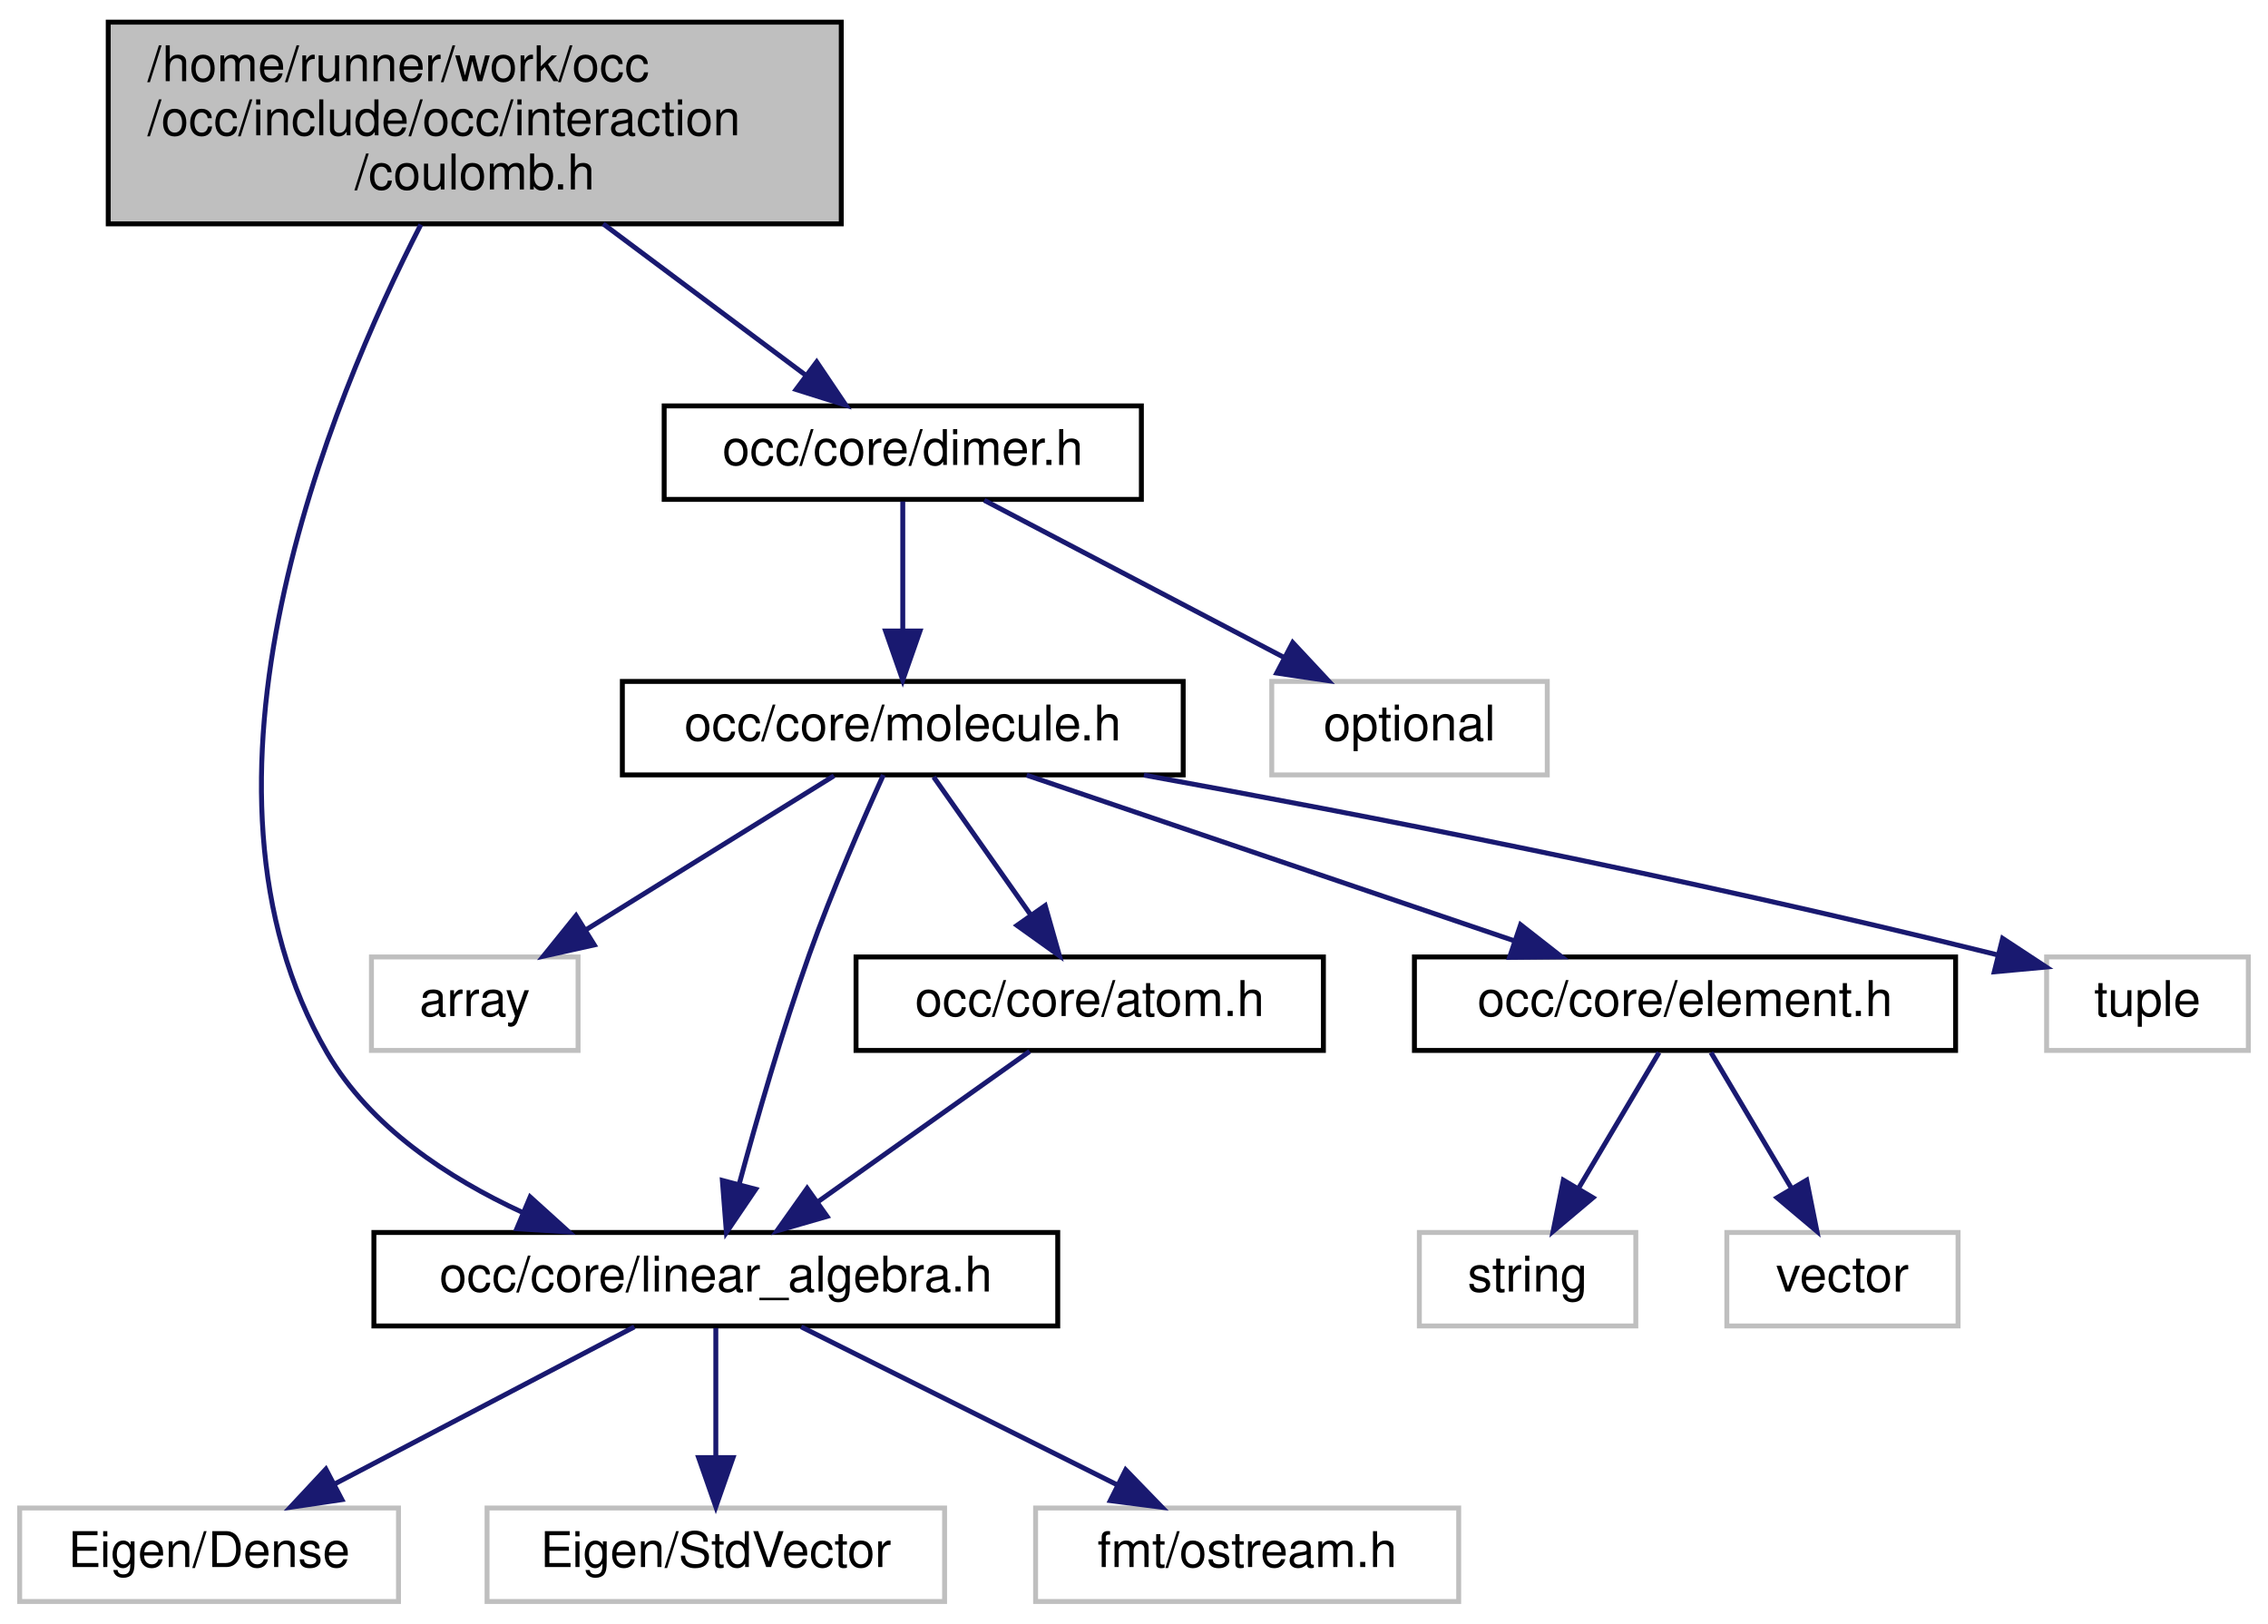
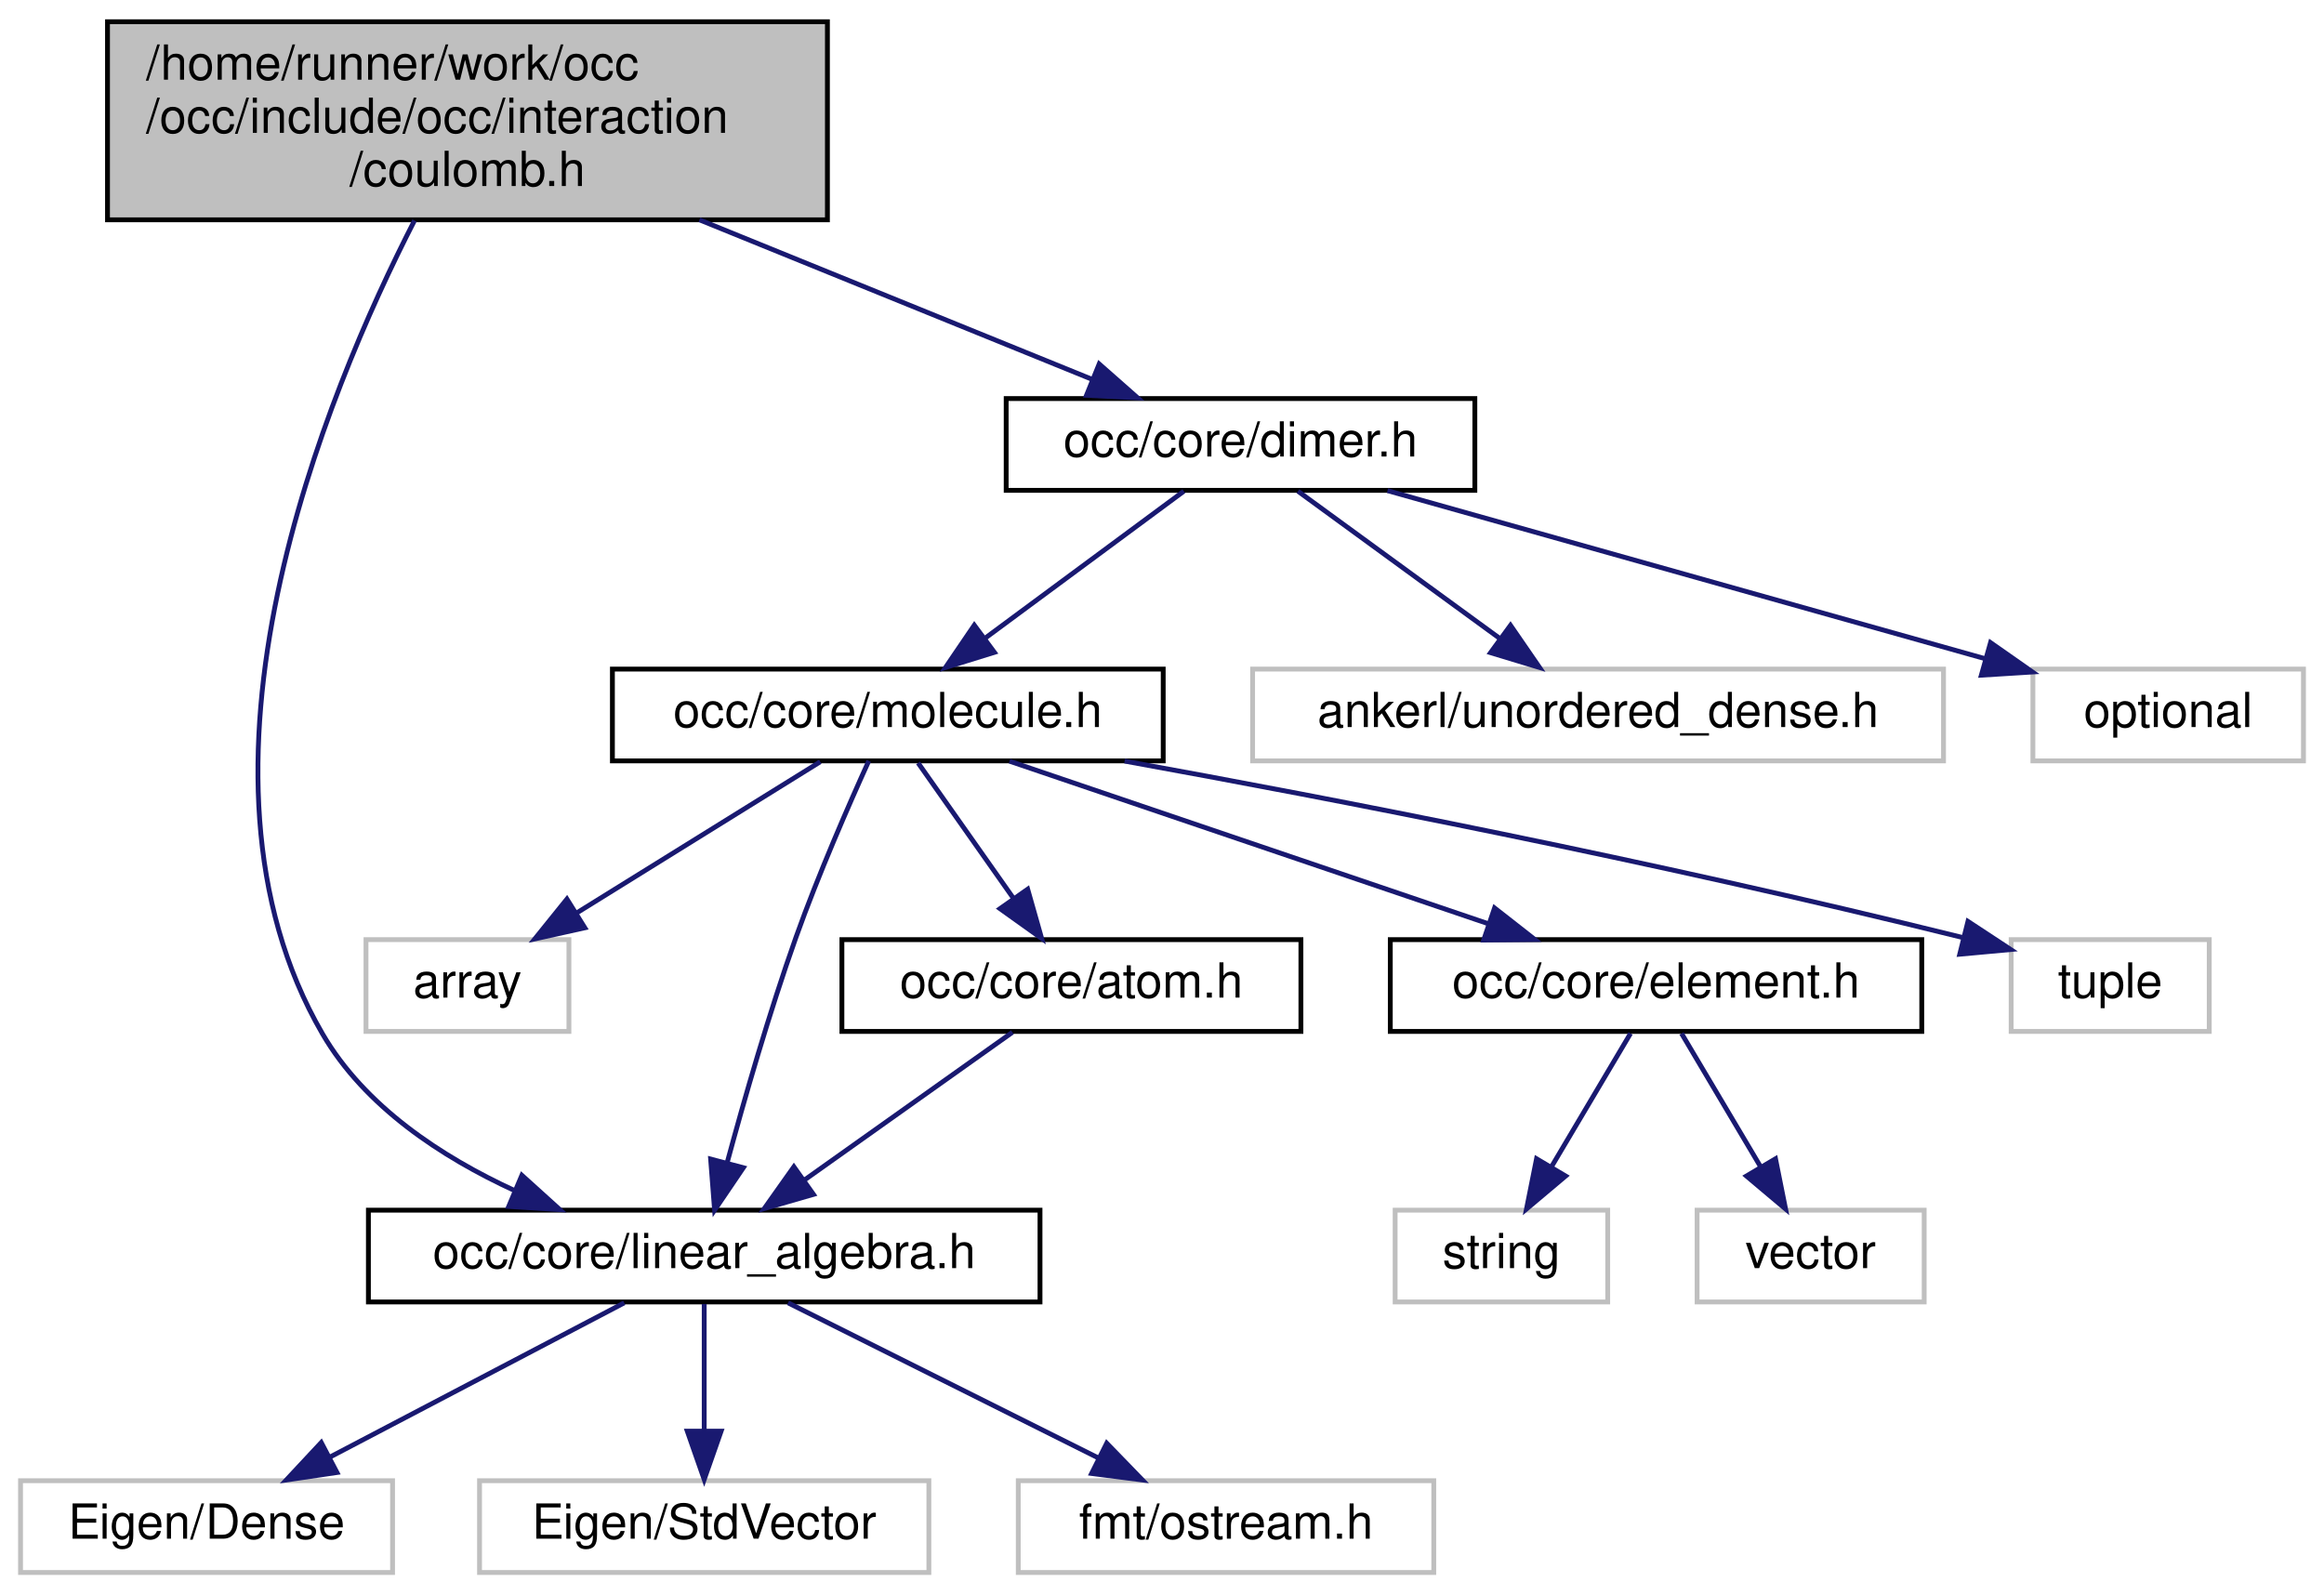
- <svg xmlns="http://www.w3.org/2000/svg" xmlns:xlink="http://www.w3.org/1999/xlink" width="461pt" height="330pt" viewBox="0.00 0.00 461.00 330.00">
+ <svg xmlns="http://www.w3.org/2000/svg" xmlns:xlink="http://www.w3.org/1999/xlink" width="481pt" height="330pt" viewBox="0.00 0.00 480.50 330.00">
  <g id="graph0" class="graph" transform="scale(1 1) rotate(0) translate(4 326)">
    <g id="node1" class="node">
      <g id="a_node1">
        <a xlink:title=" ">
          <polygon fill="#bfbfbf" stroke="black" points="18,-280.5 18,-321.5 167,-321.5 167,-280.5 18,-280.5" />
          <text text-anchor="start" x="26" y="-309.5" font-family="Helvetica,sans-Serif" font-size="10.00">/home/runner/work/occ</text>
          <text text-anchor="start" x="26" y="-298.5" font-family="Helvetica,sans-Serif" font-size="10.00">/occ/include/occ/interaction</text>
          <text text-anchor="middle" x="92.5" y="-287.5" font-family="Helvetica,sans-Serif" font-size="10.00">/coulomb.h</text>
        </a>
      </g>
    </g>
    <g id="node2" class="node">
      <g id="a_node2">
        <a xlink:href="dimer_8h.html" target="_top" xlink:title=" ">
-           <polygon fill="none" stroke="black" points="131,-224.5 131,-243.5 228,-243.5 228,-224.5 131,-224.5" />
-           <text text-anchor="middle" x="179.5" y="-231.5" font-family="Helvetica,sans-Serif" font-size="10.00">occ/core/dimer.h</text>
+           <polygon fill="none" stroke="black" points="204,-224.5 204,-243.5 301,-243.5 301,-224.5 204,-224.5" />
+           <text text-anchor="middle" x="252.5" y="-231.5" font-family="Helvetica,sans-Serif" font-size="10.00">occ/core/dimer.h</text>
        </a>
      </g>
    </g>
    <g id="edge1" class="edge">
-       <path fill="none" stroke="midnightblue" d="M118.6,-280.5C131.81,-270.63 147.59,-258.84 159.77,-249.74" />
-       <polygon fill="midnightblue" stroke="midnightblue" points="162,-252.44 167.92,-243.65 157.81,-246.83 162,-252.44" />
+       <path fill="none" stroke="midnightblue" d="M140.51,-280.5C166.92,-269.77 198.91,-256.77 221.93,-247.42" />
+       <polygon fill="midnightblue" stroke="midnightblue" points="223.25,-250.66 231.2,-243.65 220.62,-244.17 223.25,-250.66" />
    </g>
    <g id="node6" class="node">
      <g id="a_node6">
        <a xlink:href="linear__algebra_8h.html" target="_top" xlink:title=" ">
          <polygon fill="none" stroke="black" points="72,-56.5 72,-75.5 211,-75.5 211,-56.5 72,-56.5" />
          <text text-anchor="middle" x="141.5" y="-63.5" font-family="Helvetica,sans-Serif" font-size="10.00">occ/core/linear_algebra.h</text>
        </a>
      </g>
    </g>
-     <g id="edge15" class="edge">
+     <g id="edge16" class="edge">
      <path fill="none" stroke="midnightblue" d="M81.54,-280.35C63.09,-244.37 30.78,-166.58 62.5,-112 71.24,-96.97 87.08,-86.54 102.29,-79.54" />
      <polygon fill="midnightblue" stroke="midnightblue" points="103.76,-82.72 111.62,-75.61 101.04,-76.27 103.76,-82.72" />
    </g>
    <g id="node3" class="node">
      <g id="a_node3">
        <a xlink:href="molecule_8h.html" target="_top" xlink:title=" ">
          <polygon fill="none" stroke="black" points="122.5,-168.5 122.5,-187.5 236.5,-187.5 236.5,-168.5 122.5,-168.5" />
          <text text-anchor="middle" x="179.5" y="-175.5" font-family="Helvetica,sans-Serif" font-size="10.00">occ/core/molecule.h</text>
        </a>
      </g>
    </g>
    <g id="edge2" class="edge">
-       <path fill="none" stroke="midnightblue" d="M179.5,-224.08C179.5,-217.01 179.5,-206.86 179.5,-197.99" />
-       <polygon fill="midnightblue" stroke="midnightblue" points="183,-197.75 179.5,-187.75 176,-197.75 183,-197.75" />
+       <path fill="none" stroke="midnightblue" d="M240.77,-224.32C229.66,-216.11 212.76,-203.6 199.52,-193.81" />
+       <polygon fill="midnightblue" stroke="midnightblue" points="201.56,-190.97 191.44,-187.83 197.4,-196.59 201.56,-190.97" />
    </g>
    <g id="node14" class="node">
      <g id="a_node14">
        <a xlink:title=" ">
-           <polygon fill="none" stroke="#bfbfbf" points="254.5,-168.5 254.5,-187.5 310.5,-187.5 310.5,-168.5 254.5,-168.5" />
-           <text text-anchor="middle" x="282.5" y="-175.5" font-family="Helvetica,sans-Serif" font-size="10.00">optional</text>
+           <polygon fill="none" stroke="#bfbfbf" points="255,-168.5 255,-187.5 398,-187.5 398,-168.5 255,-168.5" />
+           <text text-anchor="middle" x="326.5" y="-175.5" font-family="Helvetica,sans-Serif" font-size="10.00">ankerl/unordered_dense.h</text>
        </a>
      </g>
    </g>
    <g id="edge14" class="edge">
-       <path fill="none" stroke="midnightblue" d="M196.05,-224.32C212.49,-215.7 237.93,-202.36 256.97,-192.39" />
-       <polygon fill="midnightblue" stroke="midnightblue" points="258.76,-195.4 265.99,-187.65 255.51,-189.2 258.76,-195.4" />
+       <path fill="none" stroke="midnightblue" d="M264.39,-224.32C275.65,-216.11 292.79,-203.6 306.21,-193.81" />
+       <polygon fill="midnightblue" stroke="midnightblue" points="308.38,-196.56 314.39,-187.83 304.25,-190.9 308.38,-196.56" />
+     </g>
+     <g id="node15" class="node">
+       <g id="a_node15">
+         <a xlink:title=" ">
+           <polygon fill="none" stroke="#bfbfbf" points="416.5,-168.5 416.5,-187.5 472.5,-187.5 472.5,-168.5 416.5,-168.5" />
+           <text text-anchor="middle" x="444.5" y="-175.5" font-family="Helvetica,sans-Serif" font-size="10.00">optional</text>
+         </a>
+       </g>
+     </g>
+     <g id="edge15" class="edge">
+       <path fill="none" stroke="midnightblue" d="M282.92,-224.44C316.46,-215.01 370.45,-199.83 406.69,-189.63" />
+       <polygon fill="midnightblue" stroke="midnightblue" points="407.73,-192.98 416.41,-186.9 405.83,-186.24 407.73,-192.98" />
    </g>
    <g id="node4" class="node">
      <g id="a_node4">
        <a xlink:title=" ">
          <polygon fill="none" stroke="#bfbfbf" points="71.5,-112.5 71.5,-131.5 113.5,-131.5 113.5,-112.5 71.5,-112.5" />
          <text text-anchor="middle" x="92.5" y="-119.5" font-family="Helvetica,sans-Serif" font-size="10.00">array</text>
        </a>
      </g>
    </g>
    <g id="edge3" class="edge">
      <path fill="none" stroke="midnightblue" d="M165.52,-168.32C151.95,-159.9 131.12,-146.97 115.18,-137.07" />
      <polygon fill="midnightblue" stroke="midnightblue" points="116.79,-133.95 106.44,-131.65 113.09,-139.9 116.79,-133.95" />
    </g>
    <g id="node5" class="node">
      <g id="a_node5">
        <a xlink:href="atom_8h.html" target="_top" xlink:title=" ">
          <polygon fill="none" stroke="black" points="170,-112.5 170,-131.5 265,-131.5 265,-112.5 170,-112.5" />
          <text text-anchor="middle" x="217.5" y="-119.5" font-family="Helvetica,sans-Serif" font-size="10.00">occ/core/atom.h</text>
        </a>
      </g>
    </g>
    <g id="edge4" class="edge">
      <path fill="none" stroke="midnightblue" d="M185.77,-168.08C191.14,-160.46 199.02,-149.26 205.58,-139.94" />
      <polygon fill="midnightblue" stroke="midnightblue" points="208.45,-141.94 211.34,-131.75 202.72,-137.91 208.45,-141.94" />
    </g>
    <g id="edge12" class="edge">
      <path fill="none" stroke="midnightblue" d="M175.56,-168.49C171.49,-159.53 165.11,-144.94 160.5,-132 154.96,-116.42 149.77,-98.35 146.22,-85.22" />
      <polygon fill="midnightblue" stroke="midnightblue" points="149.6,-84.29 143.65,-75.51 142.83,-86.08 149.6,-84.29" />
    </g>
    <g id="node10" class="node">
      <g id="a_node10">
        <a xlink:href="element_8h.html" target="_top" xlink:title=" ">
          <polygon fill="none" stroke="black" points="283.5,-112.5 283.5,-131.5 393.5,-131.5 393.5,-112.5 283.5,-112.5" />
          <text text-anchor="middle" x="338.5" y="-119.5" font-family="Helvetica,sans-Serif" font-size="10.00">occ/core/element.h</text>
        </a>
      </g>
    </g>
    <g id="edge9" class="edge">
      <path fill="none" stroke="midnightblue" d="M204.69,-168.44C231.44,-159.36 273.9,-144.94 303.81,-134.78" />
      <polygon fill="midnightblue" stroke="midnightblue" points="305.08,-138.05 313.42,-131.52 302.83,-131.42 305.08,-138.05" />
    </g>
    <g id="node13" class="node">
      <g id="a_node13">
        <a xlink:title=" ">
          <polygon fill="none" stroke="#bfbfbf" points="412,-112.5 412,-131.5 453,-131.5 453,-112.5 412,-112.5" />
          <text text-anchor="middle" x="432.5" y="-119.5" font-family="Helvetica,sans-Serif" font-size="10.00">tuple</text>
        </a>
      </g>
    </g>
    <g id="edge13" class="edge">
      <path fill="none" stroke="midnightblue" d="M228.51,-168.46C271.68,-160.63 336.41,-148.16 401.83,-131.97" />
      <polygon fill="midnightblue" stroke="midnightblue" points="403.06,-135.27 411.91,-129.45 401.36,-128.48 403.06,-135.27" />
    </g>
    <g id="edge5" class="edge">
      <path fill="none" stroke="midnightblue" d="M205.29,-112.32C193.72,-104.11 176.12,-91.6 162.34,-81.81" />
      <polygon fill="midnightblue" stroke="midnightblue" points="164.11,-78.77 153.93,-75.83 160.06,-84.48 164.11,-78.77" />
    </g>
    <g id="node7" class="node">
      <g id="a_node7">
        <a xlink:title=" ">
          <polygon fill="none" stroke="#bfbfbf" points="0,-0.5 0,-19.5 77,-19.5 77,-0.5 0,-0.5" />
          <text text-anchor="middle" x="38.5" y="-7.5" font-family="Helvetica,sans-Serif" font-size="10.00">Eigen/Dense</text>
        </a>
      </g>
    </g>
    <g id="edge6" class="edge">
      <path fill="none" stroke="midnightblue" d="M124.95,-56.32C108.51,-47.7 83.07,-34.36 64.03,-24.39" />
      <polygon fill="midnightblue" stroke="midnightblue" points="65.49,-21.2 55.01,-19.65 62.24,-27.4 65.49,-21.2" />
    </g>
    <g id="node8" class="node">
      <g id="a_node8">
        <a xlink:title=" ">
          <polygon fill="none" stroke="#bfbfbf" points="95,-0.5 95,-19.5 188,-19.5 188,-0.5 95,-0.5" />
          <text text-anchor="middle" x="141.5" y="-7.5" font-family="Helvetica,sans-Serif" font-size="10.00">Eigen/StdVector</text>
        </a>
      </g>
    </g>
    <g id="edge7" class="edge">
      <path fill="none" stroke="midnightblue" d="M141.5,-56.08C141.5,-49.01 141.5,-38.86 141.5,-29.99" />
      <polygon fill="midnightblue" stroke="midnightblue" points="145,-29.75 141.5,-19.75 138,-29.75 145,-29.75" />
    </g>
    <g id="node9" class="node">
      <g id="a_node9">
        <a xlink:title=" ">
          <polygon fill="none" stroke="#bfbfbf" points="206.5,-0.5 206.5,-19.5 292.5,-19.5 292.5,-0.5 206.5,-0.5" />
          <text text-anchor="middle" x="249.5" y="-7.5" font-family="Helvetica,sans-Serif" font-size="10.00">fmt/ostream.h</text>
        </a>
      </g>
    </g>
    <g id="edge8" class="edge">
      <path fill="none" stroke="midnightblue" d="M158.85,-56.32C176.17,-47.66 203.02,-34.24 223,-24.25" />
      <polygon fill="midnightblue" stroke="midnightblue" points="224.81,-27.26 232.19,-19.65 221.68,-21 224.81,-27.26" />
    </g>
    <g id="node11" class="node">
      <g id="a_node11">
        <a xlink:title=" ">
          <polygon fill="none" stroke="#bfbfbf" points="284.5,-56.5 284.5,-75.5 328.5,-75.5 328.5,-56.5 284.5,-56.5" />
          <text text-anchor="middle" x="306.5" y="-63.5" font-family="Helvetica,sans-Serif" font-size="10.00">string</text>
        </a>
      </g>
    </g>
    <g id="edge10" class="edge">
      <path fill="none" stroke="midnightblue" d="M333.22,-112.08C328.79,-104.61 322.34,-93.72 316.88,-84.52" />
      <polygon fill="midnightblue" stroke="midnightblue" points="319.79,-82.57 311.69,-75.75 313.77,-86.14 319.79,-82.57" />
    </g>
    <g id="node12" class="node">
      <g id="a_node12">
        <a xlink:title=" ">
          <polygon fill="none" stroke="#bfbfbf" points="347,-56.5 347,-75.5 394,-75.5 394,-56.5 347,-56.5" />
          <text text-anchor="middle" x="370.5" y="-63.5" font-family="Helvetica,sans-Serif" font-size="10.00">vector</text>
        </a>
      </g>
    </g>
    <g id="edge11" class="edge">
      <path fill="none" stroke="midnightblue" d="M343.78,-112.08C348.21,-104.61 354.66,-93.72 360.12,-84.52" />
      <polygon fill="midnightblue" stroke="midnightblue" points="363.23,-86.14 365.31,-75.75 357.21,-82.57 363.23,-86.14" />
    </g>
  </g>
</svg>
